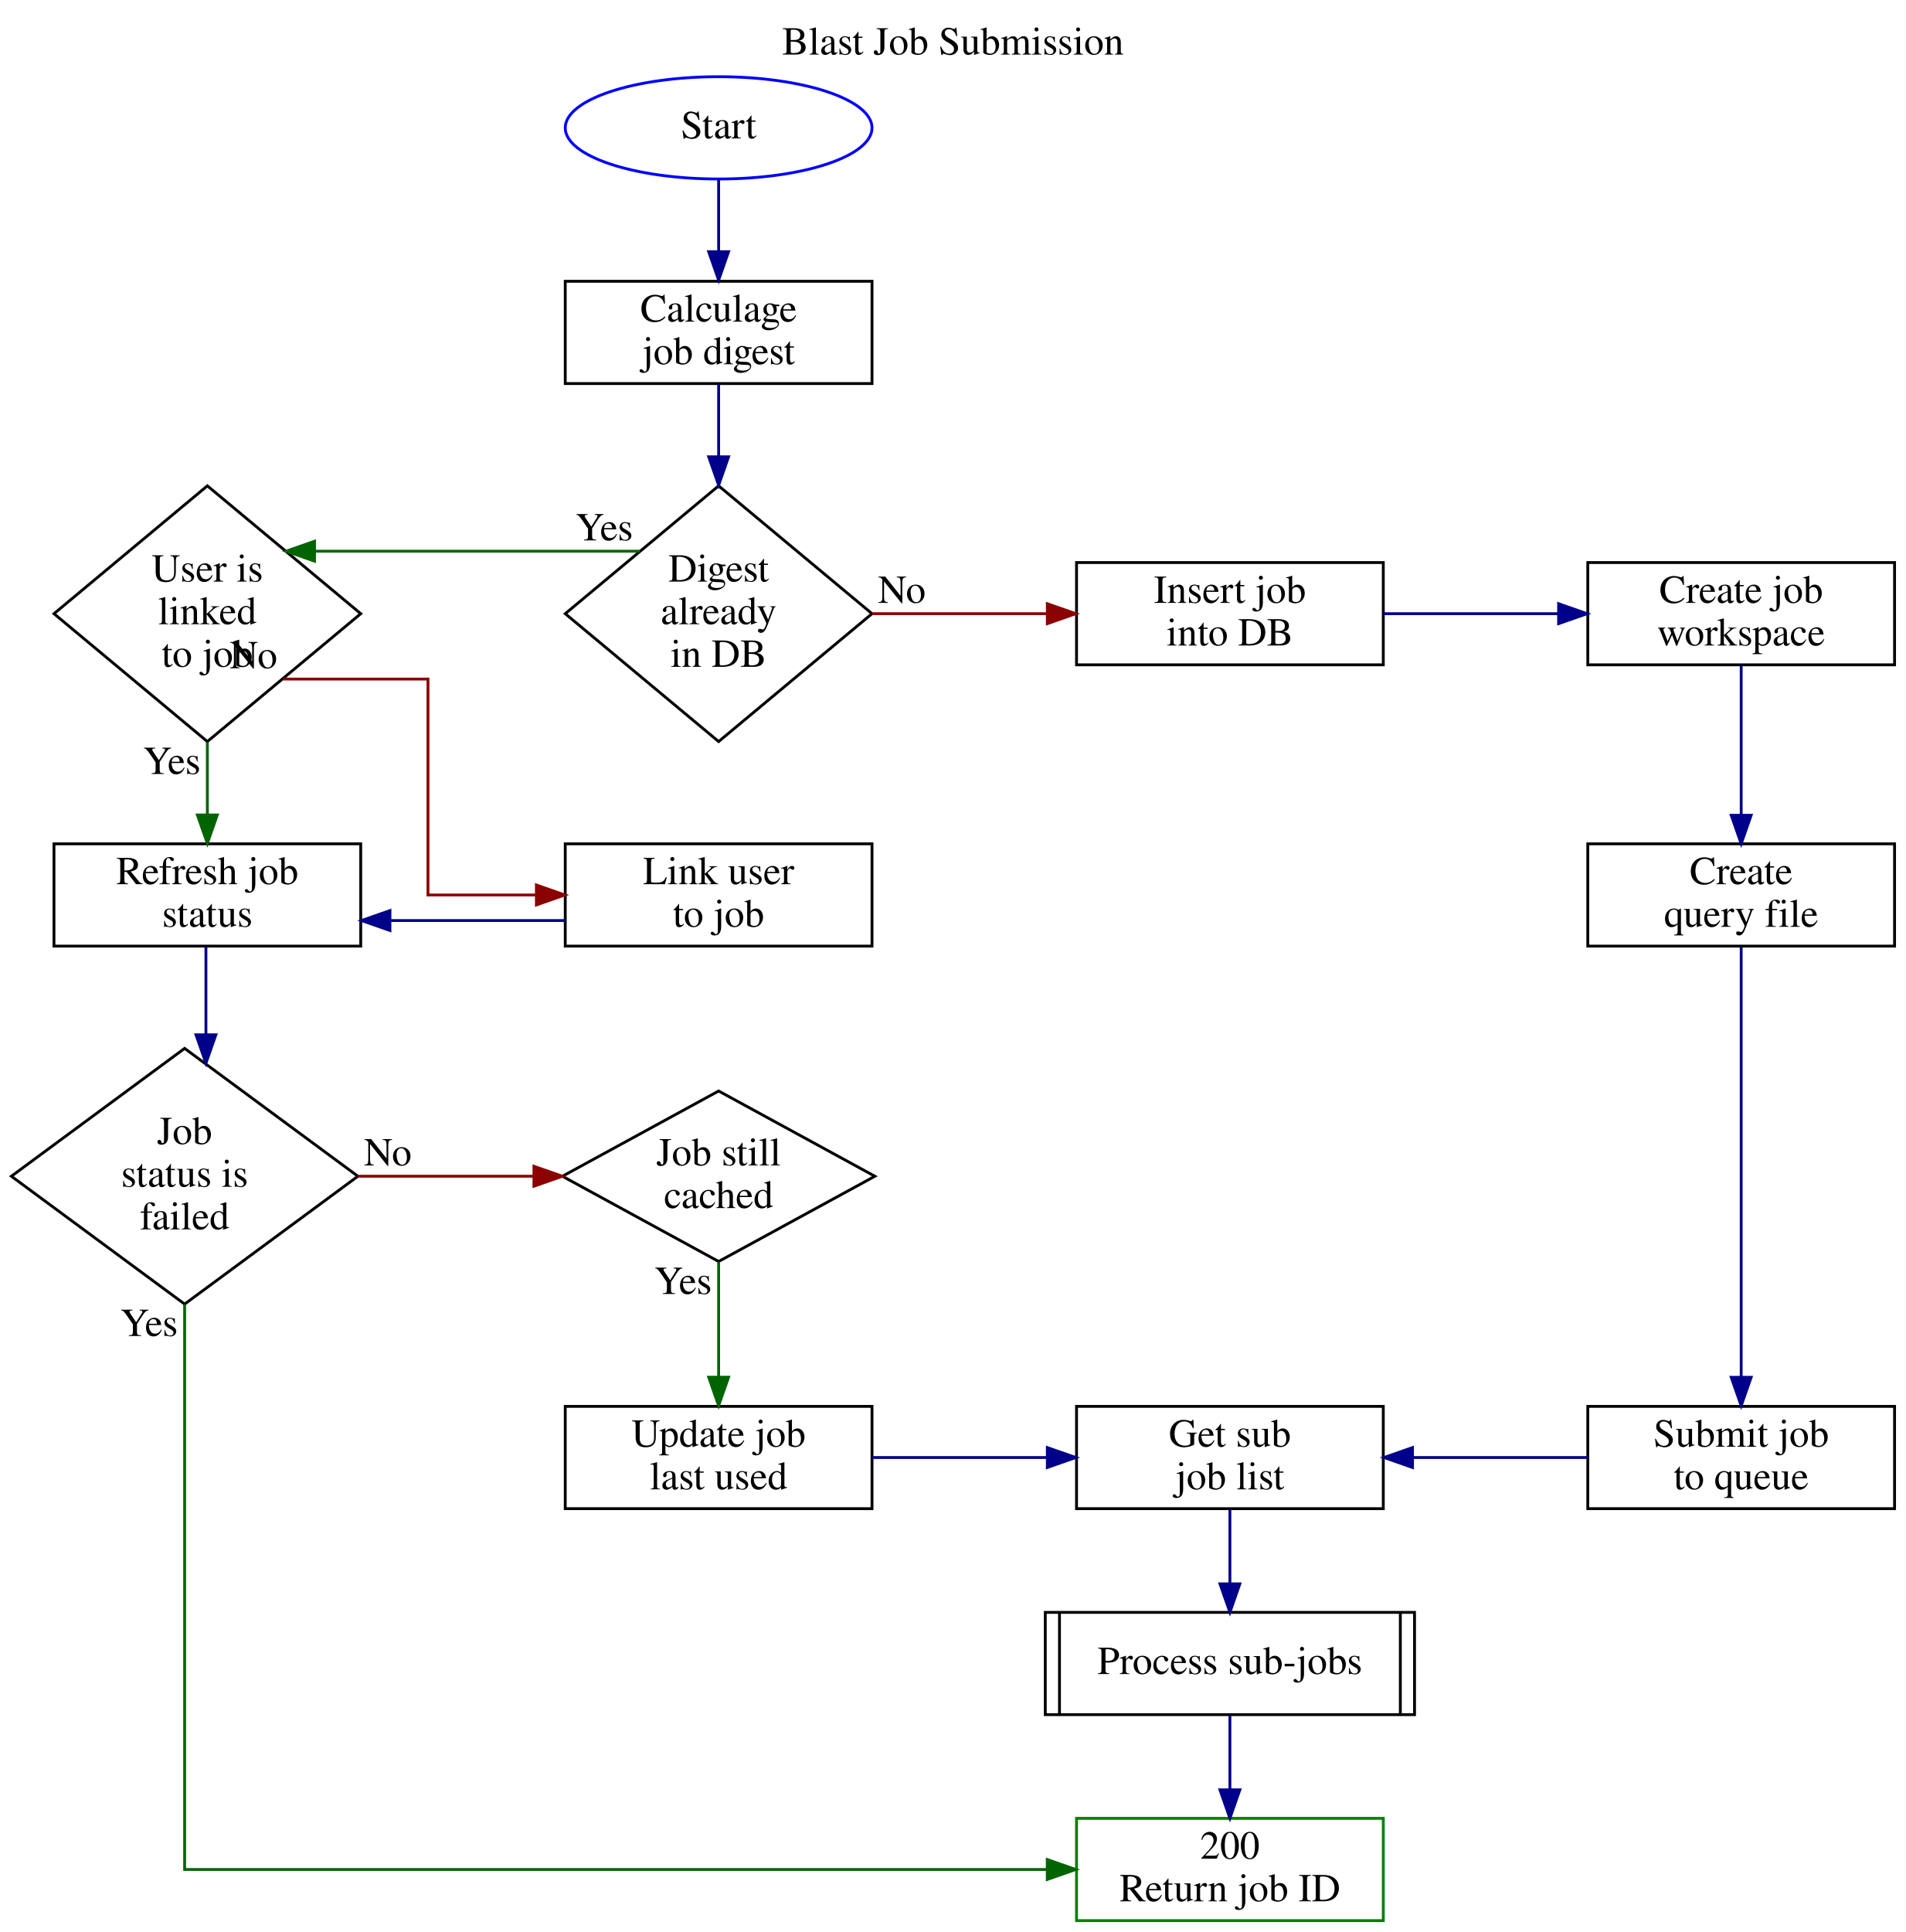
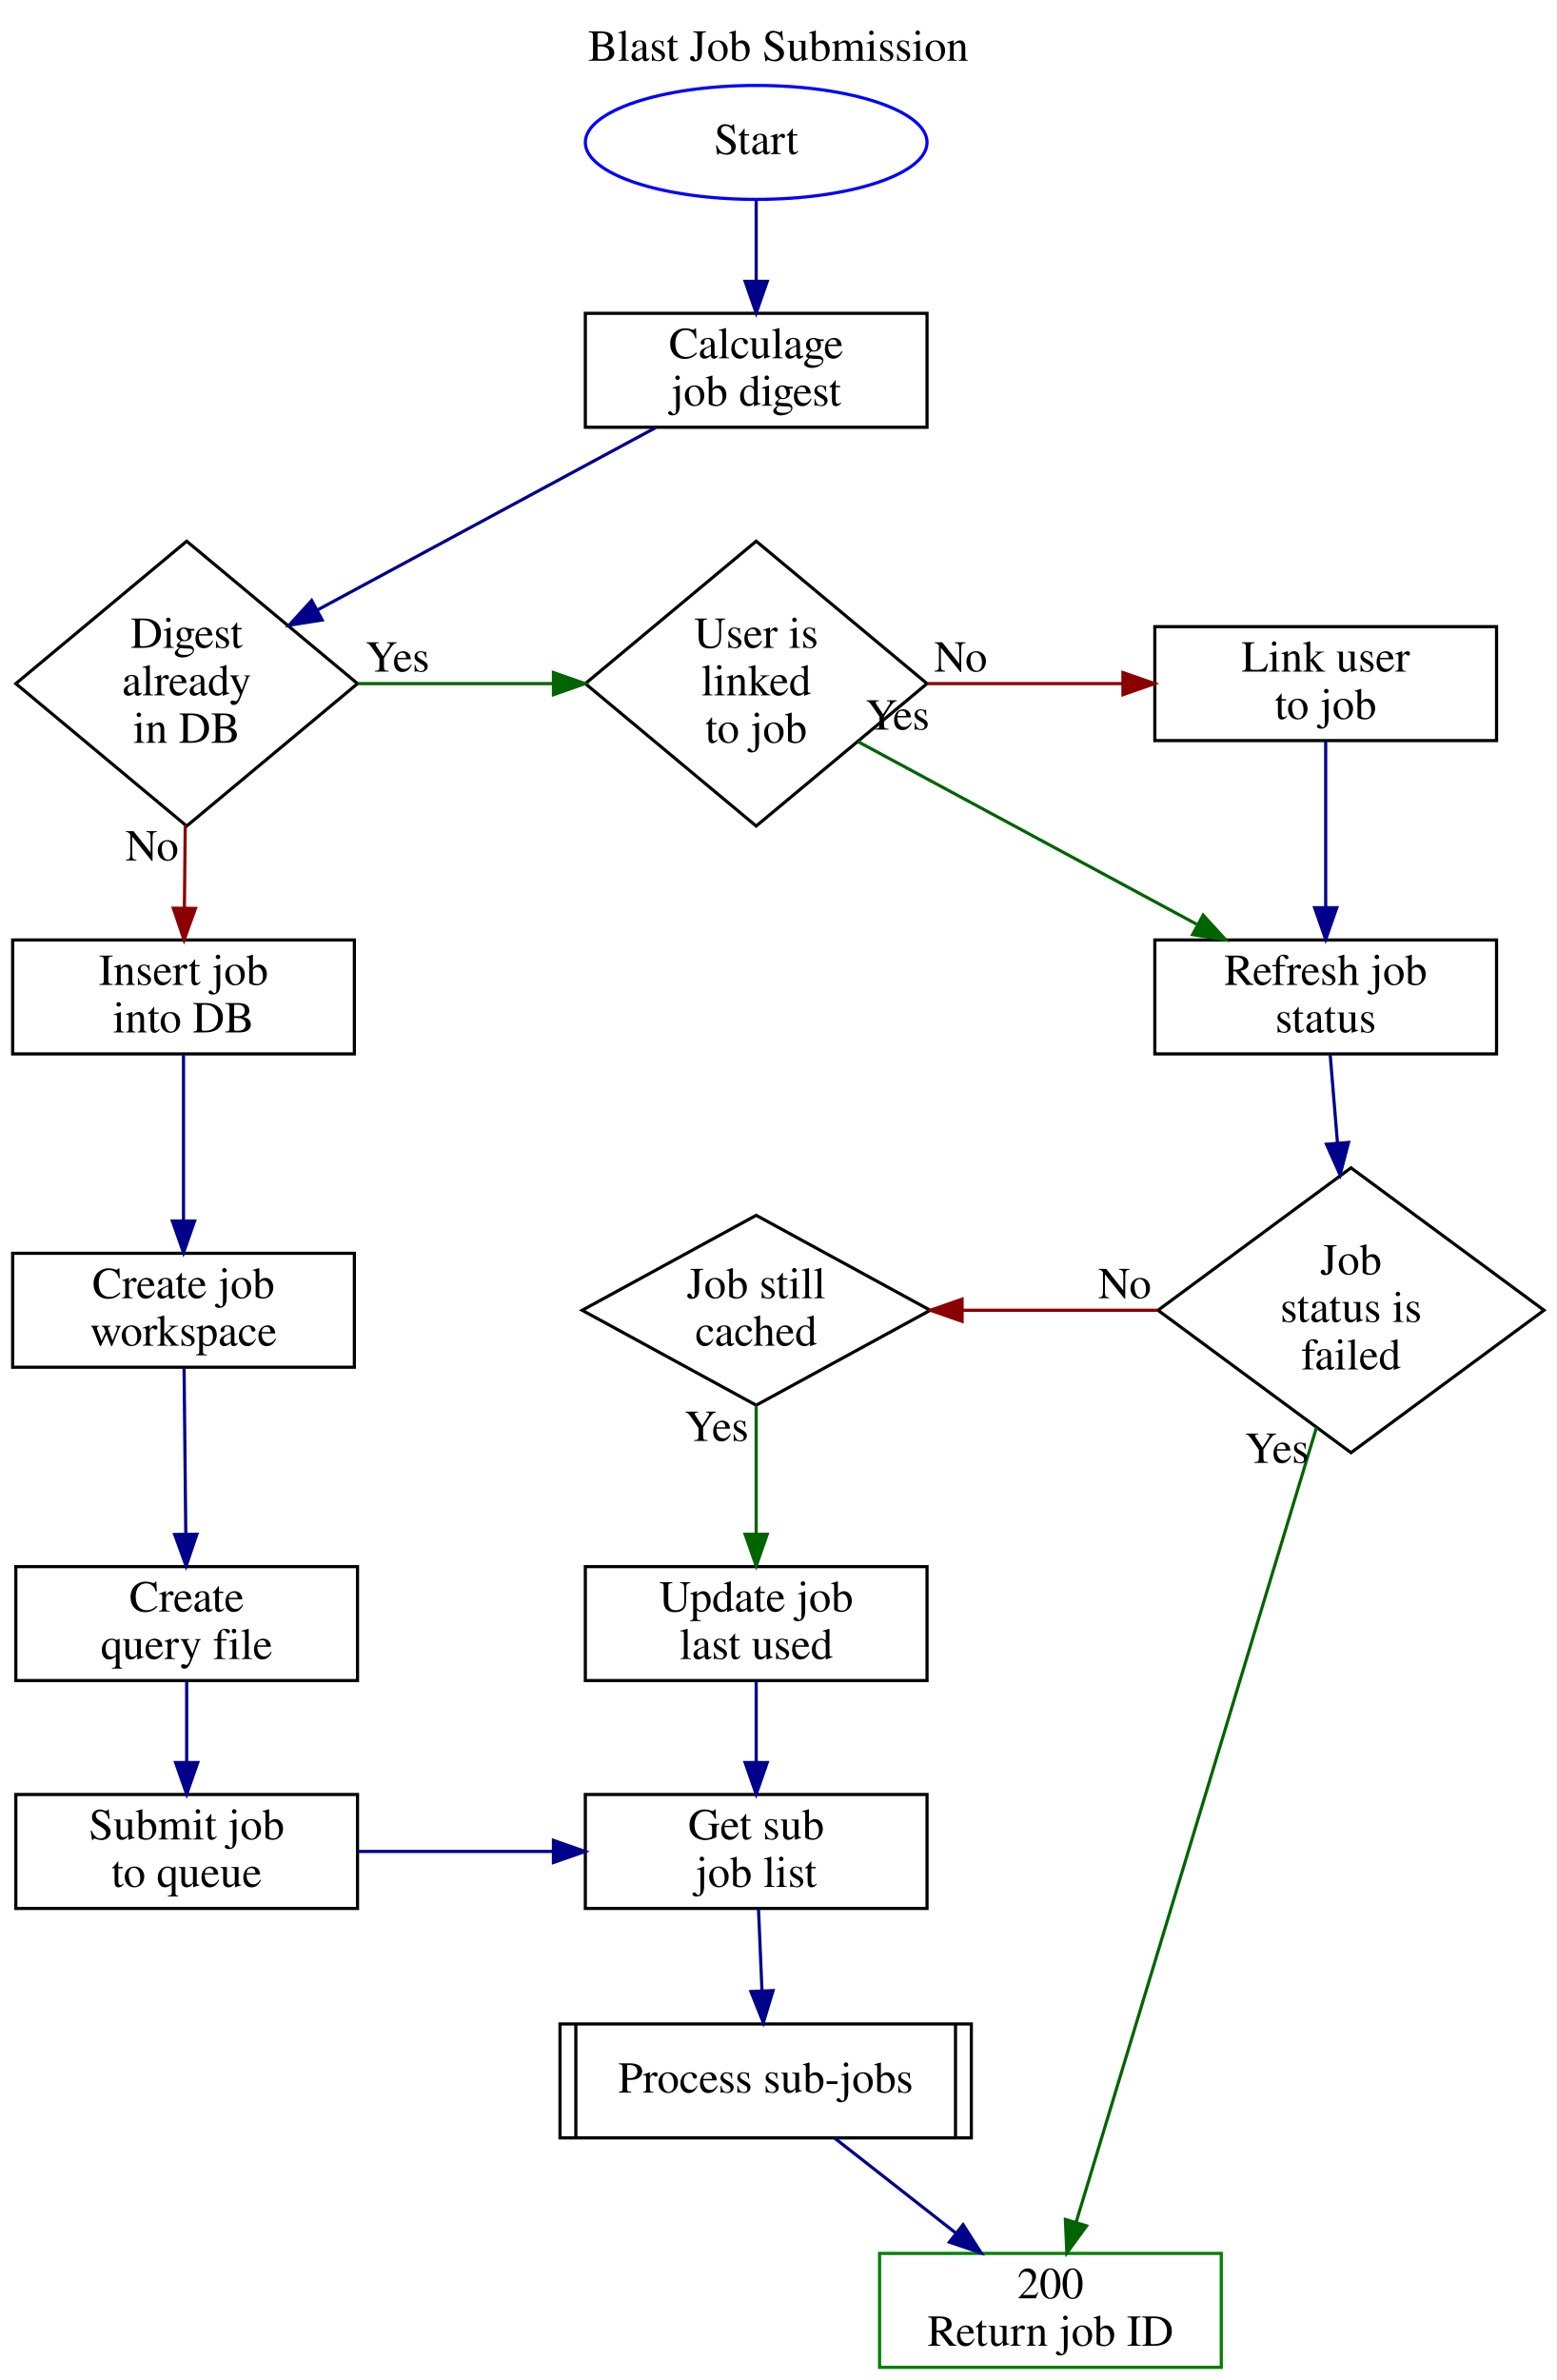
- <svg xmlns="http://www.w3.org/2000/svg" width="671pt" height="680pt" viewBox="0.00 0.00 671.00 680.00">
-   <g id="graph0" class="graph" transform="scale(1 1) rotate(0) translate(4 676)">
-     <polygon fill="white" stroke="transparent" points="-4,4 -4,-676 667,-676 667,4 -4,4" />
-     <text text-anchor="middle" x="331.5" y="-656.8" font-family="Times,serif" font-size="14.00">Blast Job Submission</text>
+ <svg xmlns="http://www.w3.org/2000/svg" width="492pt" height="752pt" viewBox="0.00 0.00 492.00 752.00">
+   <g id="graph0" class="graph" transform="scale(1 1) rotate(0) translate(4 748)">
+     <polygon fill="white" stroke="transparent" points="-4,4 -4,-748 488,-748 488,4 -4,4" />
+     <text text-anchor="middle" x="242" y="-728.8" font-family="Times,serif" font-size="14.00">Blast Job Submission</text>
    <g id="node1" class="node">
-       <ellipse fill="none" stroke="blue" cx="249" cy="-631" rx="54" ry="18" />
-       <text text-anchor="middle" x="249" y="-627.3" font-family="Times,serif" font-size="14.00">Start</text>
+       <ellipse fill="none" stroke="blue" cx="235" cy="-703" rx="54" ry="18" />
+       <text text-anchor="middle" x="235" y="-699.3" font-family="Times,serif" font-size="14.00">Start</text>
    </g>
    <g id="node2" class="node">
-       <polygon fill="none" stroke="black" points="303,-577 195,-577 195,-541 303,-541 303,-577" />
-       <text text-anchor="middle" x="249" y="-562.8" font-family="Times,serif" font-size="14.00">Calculage</text>
-       <text text-anchor="middle" x="249" y="-547.8" font-family="Times,serif" font-size="14.00">job digest</text>
+       <polygon fill="none" stroke="black" points="289,-649 181,-649 181,-613 289,-613 289,-649" />
+       <text text-anchor="middle" x="235" y="-634.8" font-family="Times,serif" font-size="14.00">Calculage</text>
+       <text text-anchor="middle" x="235" y="-619.8" font-family="Times,serif" font-size="14.00">job digest</text>
    </g>
    <g id="edge1" class="edge">
-       <path fill="none" stroke="darkblue" d="M249,-612.83C249,-612.83 249,-587.41 249,-587.41" />
-       <polygon fill="darkblue" stroke="darkblue" points="252.5,-587.41 249,-577.41 245.5,-587.41 252.5,-587.41" />
+       <path fill="none" stroke="darkblue" d="M235,-684.7C235,-676.98 235,-667.71 235,-659.11" />
+       <polygon fill="darkblue" stroke="darkblue" points="238.5,-659.1 235,-649.1 231.5,-659.1 238.5,-659.1" />
    </g>
    <g id="node3" class="node">
-       <polygon fill="none" stroke="black" points="249,-505 195,-460 249,-415 303,-460 249,-505" />
-       <text text-anchor="middle" x="249" y="-471.3" font-family="Times,serif" font-size="14.00">Digest</text>
-       <text text-anchor="middle" x="249" y="-456.3" font-family="Times,serif" font-size="14.00">already</text>
-       <text text-anchor="middle" x="249" y="-441.3" font-family="Times,serif" font-size="14.00">in DB</text>
+       <polygon fill="none" stroke="black" points="55,-577 1,-532 55,-487 109,-532 55,-577" />
+       <text text-anchor="middle" x="55" y="-543.3" font-family="Times,serif" font-size="14.00">Digest</text>
+       <text text-anchor="middle" x="55" y="-528.3" font-family="Times,serif" font-size="14.00">already</text>
+       <text text-anchor="middle" x="55" y="-513.3" font-family="Times,serif" font-size="14.00">in DB</text>
    </g>
    <g id="edge2" class="edge">
-       <path fill="none" stroke="darkblue" d="M249,-540.84C249,-540.84 249,-515.22 249,-515.22" />
-       <polygon fill="darkblue" stroke="darkblue" points="252.5,-515.22 249,-505.22 245.5,-515.22 252.5,-515.22" />
+       <path fill="none" stroke="darkblue" d="M203.23,-612.88C173.44,-596.82 128.71,-572.72 96.19,-555.19" />
+       <polygon fill="darkblue" stroke="darkblue" points="97.82,-552.1 87.36,-550.44 94.5,-558.26 97.82,-552.1" />
+     </g>
+     <g id="node12" class="node">
+       <polygon fill="none" stroke="black" points="469,-550 361,-550 361,-514 469,-514 469,-550" />
+       <text text-anchor="middle" x="415" y="-535.8" font-family="Times,serif" font-size="14.00">Link user</text>
+       <text text-anchor="middle" x="415" y="-520.8" font-family="Times,serif" font-size="14.00">to job</text>
+     </g>
+     <g id="node4" class="node">
+       <polygon fill="none" stroke="black" points="235,-577 181,-532 235,-487 289,-532 235,-577" />
+       <text text-anchor="middle" x="235" y="-543.3" font-family="Times,serif" font-size="14.00">User is</text>
+       <text text-anchor="middle" x="235" y="-528.3" font-family="Times,serif" font-size="14.00">linked</text>
+       <text text-anchor="middle" x="235" y="-513.3" font-family="Times,serif" font-size="14.00">to job</text>
+     </g>
+     <g id="edge3" class="edge">
+       <path fill="none" stroke="darkgreen" d="M109.14,-532C129.7,-532 150.26,-532 170.83,-532" />
+       <polygon fill="darkgreen" stroke="darkgreen" points="170.92,-535.5 180.92,-532 170.92,-528.5 170.92,-535.5" />
+       <text text-anchor="middle" x="121.64" y="-535.8" font-family="Times,serif" font-size="14.00">Yes</text>
    </g>
    <g id="node7" class="node">
-       <polygon fill="none" stroke="black" points="483,-478 375,-478 375,-442 483,-442 483,-478" />
-       <text text-anchor="middle" x="429" y="-463.8" font-family="Times,serif" font-size="14.00">Insert job</text>
-       <text text-anchor="middle" x="429" y="-448.8" font-family="Times,serif" font-size="14.00">into DB</text>
+       <polygon fill="none" stroke="black" points="108,-451 0,-451 0,-415 108,-415 108,-451" />
+       <text text-anchor="middle" x="54" y="-436.8" font-family="Times,serif" font-size="14.00">Insert job</text>
+       <text text-anchor="middle" x="54" y="-421.8" font-family="Times,serif" font-size="14.00">into DB</text>
    </g>
    <g id="edge4" class="edge">
-       <path fill="none" stroke="darkred" d="M303.01,-460C303.01,-460 364.72,-460 364.72,-460" />
-       <polygon fill="darkred" stroke="darkred" points="364.72,-463.5 374.72,-460 364.72,-456.5 364.72,-463.5" />
-       <text text-anchor="middle" x="313.51" y="-463.8" font-family="Times,serif" font-size="14.00">No</text>
+       <path fill="none" stroke="darkred" d="M54.55,-487.32C54.46,-478.37 54.36,-469.2 54.28,-461.04" />
+       <polygon fill="darkred" stroke="darkred" points="57.78,-460.97 54.18,-451.01 50.78,-461.04 57.78,-460.97" />
+       <text text-anchor="middle" x="44.05" y="-476.12" font-family="Times,serif" font-size="14.00">No</text>
    </g>
    <g id="node8" class="node">
-       <polygon fill="none" stroke="black" points="123,-379 15,-379 15,-343 123,-343 123,-379" />
-       <text text-anchor="middle" x="69" y="-364.8" font-family="Times,serif" font-size="14.00">Refresh job</text>
-       <text text-anchor="middle" x="69" y="-349.8" font-family="Times,serif" font-size="14.00">status</text>
+       <polygon fill="none" stroke="black" points="469,-451 361,-451 361,-415 469,-415 469,-451" />
+       <text text-anchor="middle" x="415" y="-436.8" font-family="Times,serif" font-size="14.00">Refresh job</text>
+       <text text-anchor="middle" x="415" y="-421.8" font-family="Times,serif" font-size="14.00">status</text>
    </g>
-     <g id="node12" class="node">
-       <polygon fill="none" stroke="black" points="303,-379 195,-379 195,-343 303,-343 303,-379" />
-       <text text-anchor="middle" x="249" y="-364.8" font-family="Times,serif" font-size="14.00">Link user</text>
-       <text text-anchor="middle" x="249" y="-349.8" font-family="Times,serif" font-size="14.00">to job</text>
+     <g id="edge8" class="edge">
+       <path fill="none" stroke="darkgreen" d="M267.18,-513.66C297.09,-497.54 341.78,-473.46 374.19,-455.99" />
+       <polygon fill="darkgreen" stroke="darkgreen" points="376.26,-458.85 383.4,-451.03 372.94,-452.69 376.26,-458.85" />
+       <text text-anchor="middle" x="279.68" y="-517.46" font-family="Times,serif" font-size="14.00">Yes</text>
    </g>
-     <g id="node4" class="node">
-       <polygon fill="none" stroke="black" points="69,-505 15,-460 69,-415 123,-460 69,-505" />
-       <text text-anchor="middle" x="69" y="-471.3" font-family="Times,serif" font-size="14.00">User is</text>
-       <text text-anchor="middle" x="69" y="-456.3" font-family="Times,serif" font-size="14.00">linked</text>
-       <text text-anchor="middle" x="69" y="-441.3" font-family="Times,serif" font-size="14.00">to job</text>
-     </g>
-     <g id="edge3" class="edge">
-       <path fill="none" stroke="darkgreen" d="M106.73,-482C106.73,-482 221.24,-482 221.24,-482" />
-       <polygon fill="darkgreen" stroke="darkgreen" points="106.73,-478.5 96.73,-482 106.73,-485.5 106.73,-478.5" />
-       <text text-anchor="middle" x="208.74" y="-485.8" font-family="Times,serif" font-size="14.00">Yes</text>
+     <g id="node10" class="node">
+       <polygon fill="none" stroke="black" points="235,-364 180,-334 235,-304 290,-334 235,-364" />
+       <text text-anchor="middle" x="235" y="-337.8" font-family="Times,serif" font-size="14.00">Job still</text>
+       <text text-anchor="middle" x="235" y="-322.8" font-family="Times,serif" font-size="14.00">cached</text>
    </g>
    <g id="edge9" class="edge">
-       <path fill="none" stroke="darkred" d="M95.73,-437C118.19,-437 146.67,-437 146.67,-437 146.67,-437 146.67,-361 146.67,-361 146.67,-361 184.84,-361 184.84,-361" />
-       <polygon fill="darkred" stroke="darkred" points="184.84,-364.5 194.84,-361 184.84,-357.5 184.84,-364.5" />
-       <text text-anchor="middle" x="85.23" y="-440.8" font-family="Times,serif" font-size="14.00">No</text>
+       <path fill="none" stroke="darkred" d="M289.14,-532C309.7,-532 330.26,-532 350.83,-532" />
+       <polygon fill="darkred" stroke="darkred" points="350.92,-535.5 360.92,-532 350.92,-528.5 350.92,-535.5" />
+       <text text-anchor="middle" x="299.64" y="-535.8" font-family="Times,serif" font-size="14.00">No</text>
    </g>
    <g id="node5" class="node">
-       <polygon fill="none" stroke="black" points="663,-478 555,-478 555,-442 663,-442 663,-478" />
-       <text text-anchor="middle" x="609" y="-463.8" font-family="Times,serif" font-size="14.00">Create job</text>
-       <text text-anchor="middle" x="609" y="-448.8" font-family="Times,serif" font-size="14.00">workspace</text>
+       <polygon fill="none" stroke="black" points="108,-352 0,-352 0,-316 108,-316 108,-352" />
+       <text text-anchor="middle" x="54" y="-337.8" font-family="Times,serif" font-size="14.00">Create job</text>
+       <text text-anchor="middle" x="54" y="-322.8" font-family="Times,serif" font-size="14.00">workspace</text>
    </g>
    <g id="node6" class="node">
-       <polygon fill="none" stroke="black" points="663,-379 555,-379 555,-343 663,-343 663,-379" />
-       <text text-anchor="middle" x="609" y="-364.8" font-family="Times,serif" font-size="14.00">Create</text>
-       <text text-anchor="middle" x="609" y="-349.8" font-family="Times,serif" font-size="14.00">query file</text>
+       <polygon fill="none" stroke="black" points="109,-253 1,-253 1,-217 109,-217 109,-253" />
+       <text text-anchor="middle" x="55" y="-238.8" font-family="Times,serif" font-size="14.00">Create</text>
+       <text text-anchor="middle" x="55" y="-223.8" font-family="Times,serif" font-size="14.00">query file</text>
    </g>
    <g id="edge14" class="edge">
-       <path fill="none" stroke="darkblue" d="M609,-441.84C609,-441.84 609,-389.04 609,-389.04" />
-       <polygon fill="darkblue" stroke="darkblue" points="612.5,-389.04 609,-379.04 605.5,-389.04 612.5,-389.04" />
+       <path fill="none" stroke="darkblue" d="M54.18,-315.66C54.33,-301.18 54.54,-280.26 54.72,-263.5" />
+       <polygon fill="darkblue" stroke="darkblue" points="58.22,-263.23 54.82,-253.19 51.22,-263.15 58.22,-263.23" />
    </g>
    <g id="node13" class="node">
-       <polygon fill="none" stroke="black" points="663,-181 555,-181 555,-145 663,-145 663,-181" />
-       <text text-anchor="middle" x="609" y="-166.8" font-family="Times,serif" font-size="14.00">Submit job</text>
-       <text text-anchor="middle" x="609" y="-151.8" font-family="Times,serif" font-size="14.00">to queue</text>
+       <polygon fill="none" stroke="black" points="109,-181 1,-181 1,-145 109,-145 109,-181" />
+       <text text-anchor="middle" x="55" y="-166.8" font-family="Times,serif" font-size="14.00">Submit job</text>
+       <text text-anchor="middle" x="55" y="-151.8" font-family="Times,serif" font-size="14.00">to queue</text>
    </g>
    <g id="edge15" class="edge">
-       <path fill="none" stroke="darkblue" d="M609,-342.73C609,-342.73 609,-191.23 609,-191.23" />
-       <polygon fill="darkblue" stroke="darkblue" points="612.5,-191.23 609,-181.23 605.5,-191.23 612.5,-191.23" />
+       <path fill="none" stroke="darkblue" d="M55,-216.7C55,-208.98 55,-199.71 55,-191.11" />
+       <polygon fill="darkblue" stroke="darkblue" points="58.5,-191.1 55,-181.1 51.5,-191.1 58.5,-191.1" />
    </g>
    <g id="edge5" class="edge">
-       <path fill="none" stroke="darkblue" d="M483.01,-460C483.01,-460 544.72,-460 544.72,-460" />
-       <polygon fill="darkblue" stroke="darkblue" points="544.72,-463.5 554.72,-460 544.72,-456.5 544.72,-463.5" />
-     </g>
-     <g id="edge8" class="edge">
-       <path fill="none" stroke="darkgreen" d="M69,-389.16C69,-389.16 69,-414.78 69,-414.78" />
-       <polygon fill="darkgreen" stroke="darkgreen" points="72.5,-389.16 69,-379.16 65.5,-389.16 72.5,-389.16" />
-       <text text-anchor="middle" x="56.5" y="-403.58" font-family="Times,serif" font-size="14.00">Yes</text>
+       <path fill="none" stroke="darkblue" d="M54,-414.66C54,-400.18 54,-379.26 54,-362.5" />
+       <polygon fill="darkblue" stroke="darkblue" points="57.5,-362.19 54,-352.19 50.5,-362.19 57.5,-362.19" />
    </g>
    <g id="node9" class="node">
-       <polygon fill="none" stroke="black" points="61,-307 0,-262 61,-217 122,-262 61,-307" />
-       <text text-anchor="middle" x="61" y="-273.3" font-family="Times,serif" font-size="14.00">Job</text>
-       <text text-anchor="middle" x="61" y="-258.3" font-family="Times,serif" font-size="14.00">status is</text>
-       <text text-anchor="middle" x="61" y="-243.3" font-family="Times,serif" font-size="14.00">failed</text>
+       <polygon fill="none" stroke="black" points="423,-379 362,-334 423,-289 484,-334 423,-379" />
+       <text text-anchor="middle" x="423" y="-345.3" font-family="Times,serif" font-size="14.00">Job</text>
+       <text text-anchor="middle" x="423" y="-330.3" font-family="Times,serif" font-size="14.00">status is</text>
+       <text text-anchor="middle" x="423" y="-315.3" font-family="Times,serif" font-size="14.00">failed</text>
    </g>
    <g id="edge10" class="edge">
-       <path fill="none" stroke="darkblue" d="M68.5,-342.84C68.5,-342.84 68.5,-311.79 68.5,-311.79" />
-       <polygon fill="darkblue" stroke="darkblue" points="72,-311.79 68.5,-301.79 65,-311.79 72,-311.79" />
+       <path fill="none" stroke="darkblue" d="M416.43,-414.66C417.08,-406.73 417.9,-396.87 418.73,-386.83" />
+       <polygon fill="darkblue" stroke="darkblue" points="422.22,-387.03 419.55,-376.78 415.24,-386.46 422.22,-387.03" />
    </g>
-     <g id="node10" class="node">
-       <polygon fill="none" stroke="black" points="249,-292 194,-262 249,-232 304,-262 249,-292" />
-       <text text-anchor="middle" x="249" y="-265.8" font-family="Times,serif" font-size="14.00">Job still</text>
-       <text text-anchor="middle" x="249" y="-250.8" font-family="Times,serif" font-size="14.00">cached</text>
+     <g id="node16" class="node">
+       <polygon fill="none" stroke="green" points="382,-36 274,-36 274,0 382,0 382,-36" />
+       <text text-anchor="middle" x="328" y="-21.8" font-family="Times,serif" font-size="14.00">200</text>
+       <text text-anchor="middle" x="328" y="-6.8" font-family="Times,serif" font-size="14.00">Return job ID</text>
+     </g>
+     <g id="edge17" class="edge">
+       <path fill="none" stroke="darkgreen" d="M412.1,-296.98C392.83,-233.29 353.17,-102.19 336.1,-45.78" />
+       <polygon fill="darkgreen" stroke="darkgreen" points="339.43,-44.7 333.19,-36.15 332.73,-46.73 339.43,-44.7" />
+       <text text-anchor="middle" x="399.6" y="-285.78" font-family="Times,serif" font-size="14.00">Yes</text>
    </g>
    <g id="edge11" class="edge">
-       <path fill="none" stroke="darkred" d="M122.04,-262C122.04,-262 183.98,-262 183.98,-262" />
-       <polygon fill="darkred" stroke="darkred" points="183.98,-265.5 193.98,-262 183.98,-258.5 183.98,-265.5" />
-       <text text-anchor="middle" x="132.54" y="-265.8" font-family="Times,serif" font-size="14.00">No</text>
-     </g>
-     <g id="node16" class="node">
-       <polygon fill="none" stroke="green" points="483,-36 375,-36 375,0 483,0 483,-36" />
-       <text text-anchor="middle" x="429" y="-21.8" font-family="Times,serif" font-size="14.00">200</text>
-       <text text-anchor="middle" x="429" y="-6.8" font-family="Times,serif" font-size="14.00">Return job ID</text>
-     </g>
-     <g id="edge17" class="edge">
-       <path fill="none" stroke="darkgreen" d="M61,-216.96C61,-146.46 61,-18 61,-18 61,-18 364.7,-18 364.7,-18" />
-       <polygon fill="darkgreen" stroke="darkgreen" points="364.7,-21.5 374.7,-18 364.7,-14.5 364.7,-21.5" />
-       <text text-anchor="middle" x="48.5" y="-205.76" font-family="Times,serif" font-size="14.00">Yes</text>
+       <path fill="none" stroke="darkred" d="M300.19,-334C320.79,-334 341.39,-334 361.99,-334" />
+       <polygon fill="darkred" stroke="darkred" points="300.08,-330.5 290.08,-334 300.08,-337.5 300.08,-330.5" />
+       <text text-anchor="middle" x="351.49" y="-337.8" font-family="Times,serif" font-size="14.00">No</text>
    </g>
    <g id="node11" class="node">
-       <polygon fill="none" stroke="black" points="303,-181 195,-181 195,-145 303,-145 303,-181" />
-       <text text-anchor="middle" x="249" y="-166.8" font-family="Times,serif" font-size="14.00">Update job</text>
-       <text text-anchor="middle" x="249" y="-151.8" font-family="Times,serif" font-size="14.00">last used</text>
+       <polygon fill="none" stroke="black" points="289,-253 181,-253 181,-217 289,-217 289,-253" />
+       <text text-anchor="middle" x="235" y="-238.8" font-family="Times,serif" font-size="14.00">Update job</text>
+       <text text-anchor="middle" x="235" y="-223.8" font-family="Times,serif" font-size="14.00">last used</text>
    </g>
    <g id="edge12" class="edge">
-       <path fill="none" stroke="darkgreen" d="M249,-231.76C249,-231.76 249,-191.27 249,-191.27" />
-       <polygon fill="darkgreen" stroke="darkgreen" points="252.5,-191.27 249,-181.27 245.5,-191.27 252.5,-191.27" />
-       <text text-anchor="middle" x="236.5" y="-220.56" font-family="Times,serif" font-size="14.00">Yes</text>
+       <path fill="none" stroke="darkgreen" d="M235,-303.9C235,-291.12 235,-276.2 235,-263.6" />
+       <polygon fill="darkgreen" stroke="darkgreen" points="238.5,-263.24 235,-253.24 231.5,-263.24 238.5,-263.24" />
+       <text text-anchor="middle" x="222.5" y="-292.7" font-family="Times,serif" font-size="14.00">Yes</text>
    </g>
    <g id="node14" class="node">
-       <polygon fill="none" stroke="black" points="483,-181 375,-181 375,-145 483,-145 483,-181" />
-       <text text-anchor="middle" x="429" y="-166.8" font-family="Times,serif" font-size="14.00">Get sub</text>
-       <text text-anchor="middle" x="429" y="-151.8" font-family="Times,serif" font-size="14.00">job list</text>
+       <polygon fill="none" stroke="black" points="289,-181 181,-181 181,-145 289,-145 289,-181" />
+       <text text-anchor="middle" x="235" y="-166.8" font-family="Times,serif" font-size="14.00">Get sub</text>
+       <text text-anchor="middle" x="235" y="-151.8" font-family="Times,serif" font-size="14.00">job list</text>
    </g>
    <g id="edge13" class="edge">
-       <path fill="none" stroke="darkblue" d="M303.01,-163C303.01,-163 364.72,-163 364.72,-163" />
-       <polygon fill="darkblue" stroke="darkblue" points="364.72,-166.5 374.72,-163 364.72,-159.5 364.72,-166.5" />
+       <path fill="none" stroke="darkblue" d="M235,-216.7C235,-208.98 235,-199.71 235,-191.11" />
+       <polygon fill="darkblue" stroke="darkblue" points="238.5,-191.1 235,-181.1 231.5,-191.1 238.5,-191.1" />
    </g>
    <g id="edge6" class="edge">
-       <path fill="none" stroke="darkblue" d="M194.99,-352C194.99,-352 133.28,-352 133.28,-352" />
-       <polygon fill="darkblue" stroke="darkblue" points="133.28,-348.5 123.28,-352 133.28,-355.5 133.28,-348.5" />
+       <path fill="none" stroke="darkblue" d="M415,-513.66C415,-499.18 415,-478.26 415,-461.5" />
+       <polygon fill="darkblue" stroke="darkblue" points="418.5,-461.19 415,-451.19 411.5,-461.19 418.5,-461.19" />
    </g>
    <g id="edge16" class="edge">
-       <path fill="none" stroke="darkblue" d="M554.99,-163C554.99,-163 493.28,-163 493.28,-163" />
-       <polygon fill="darkblue" stroke="darkblue" points="493.28,-159.5 483.28,-163 493.28,-166.5 493.28,-159.5" />
+       <path fill="none" stroke="darkblue" d="M109.14,-163C129.7,-163 150.26,-163 170.83,-163" />
+       <polygon fill="darkblue" stroke="darkblue" points="170.92,-166.5 180.92,-163 170.92,-159.5 170.92,-166.5" />
    </g>
    <g id="node15" class="node">
-       <polygon fill="none" stroke="black" points="364,-72.5 364,-108.5 494,-108.5 494,-72.5 364,-72.5" />
-       <text text-anchor="middle" x="366.5" y="-86.8" font-family="Times,serif" font-size="14.00"> </text>
-       <polyline fill="none" stroke="black" points="369,-72.5 369,-108.5 " />
-       <text text-anchor="middle" x="429" y="-86.8" font-family="Times,serif" font-size="14.00">Process sub-jobs</text>
-       <polyline fill="none" stroke="black" points="489,-72.5 489,-108.5 " />
-       <text text-anchor="middle" x="491.5" y="-86.8" font-family="Times,serif" font-size="14.00"> </text>
+       <polygon fill="none" stroke="black" points="173,-72.5 173,-108.5 303,-108.5 303,-72.5 173,-72.5" />
+       <text text-anchor="middle" x="175.5" y="-86.8" font-family="Times,serif" font-size="14.00"> </text>
+       <polyline fill="none" stroke="black" points="178,-72.5 178,-108.5 " />
+       <text text-anchor="middle" x="238" y="-86.8" font-family="Times,serif" font-size="14.00">Process sub-jobs</text>
+       <polyline fill="none" stroke="black" points="298,-72.5 298,-108.5 " />
+       <text text-anchor="middle" x="300.5" y="-86.8" font-family="Times,serif" font-size="14.00"> </text>
    </g>
    <g id="edge7" class="edge">
-       <path fill="none" stroke="darkblue" d="M429,-144.71C429,-144.71 429,-118.54 429,-118.54" />
-       <polygon fill="darkblue" stroke="darkblue" points="432.5,-118.54 429,-108.54 425.5,-118.54 432.5,-118.54" />
+       <path fill="none" stroke="darkblue" d="M235.73,-144.93C236.06,-137.17 236.46,-127.78 236.83,-119.06" />
+       <polygon fill="darkblue" stroke="darkblue" points="240.33,-119.04 237.26,-108.9 233.34,-118.74 240.33,-119.04" />
    </g>
    <g id="edge18" class="edge">
-       <path fill="none" stroke="darkblue" d="M429,-72.21C429,-72.21 429,-46.04 429,-46.04" />
-       <polygon fill="darkblue" stroke="darkblue" points="432.5,-46.04 429,-36.04 425.5,-46.04 432.5,-46.04" />
+       <path fill="none" stroke="darkblue" d="M259.79,-72.43C271.31,-63.41 285.63,-52.19 298.17,-42.37" />
+       <polygon fill="darkblue" stroke="darkblue" points="300.39,-45.08 306.1,-36.15 296.07,-39.56 300.39,-45.08" />
    </g>
  </g>
</svg>
